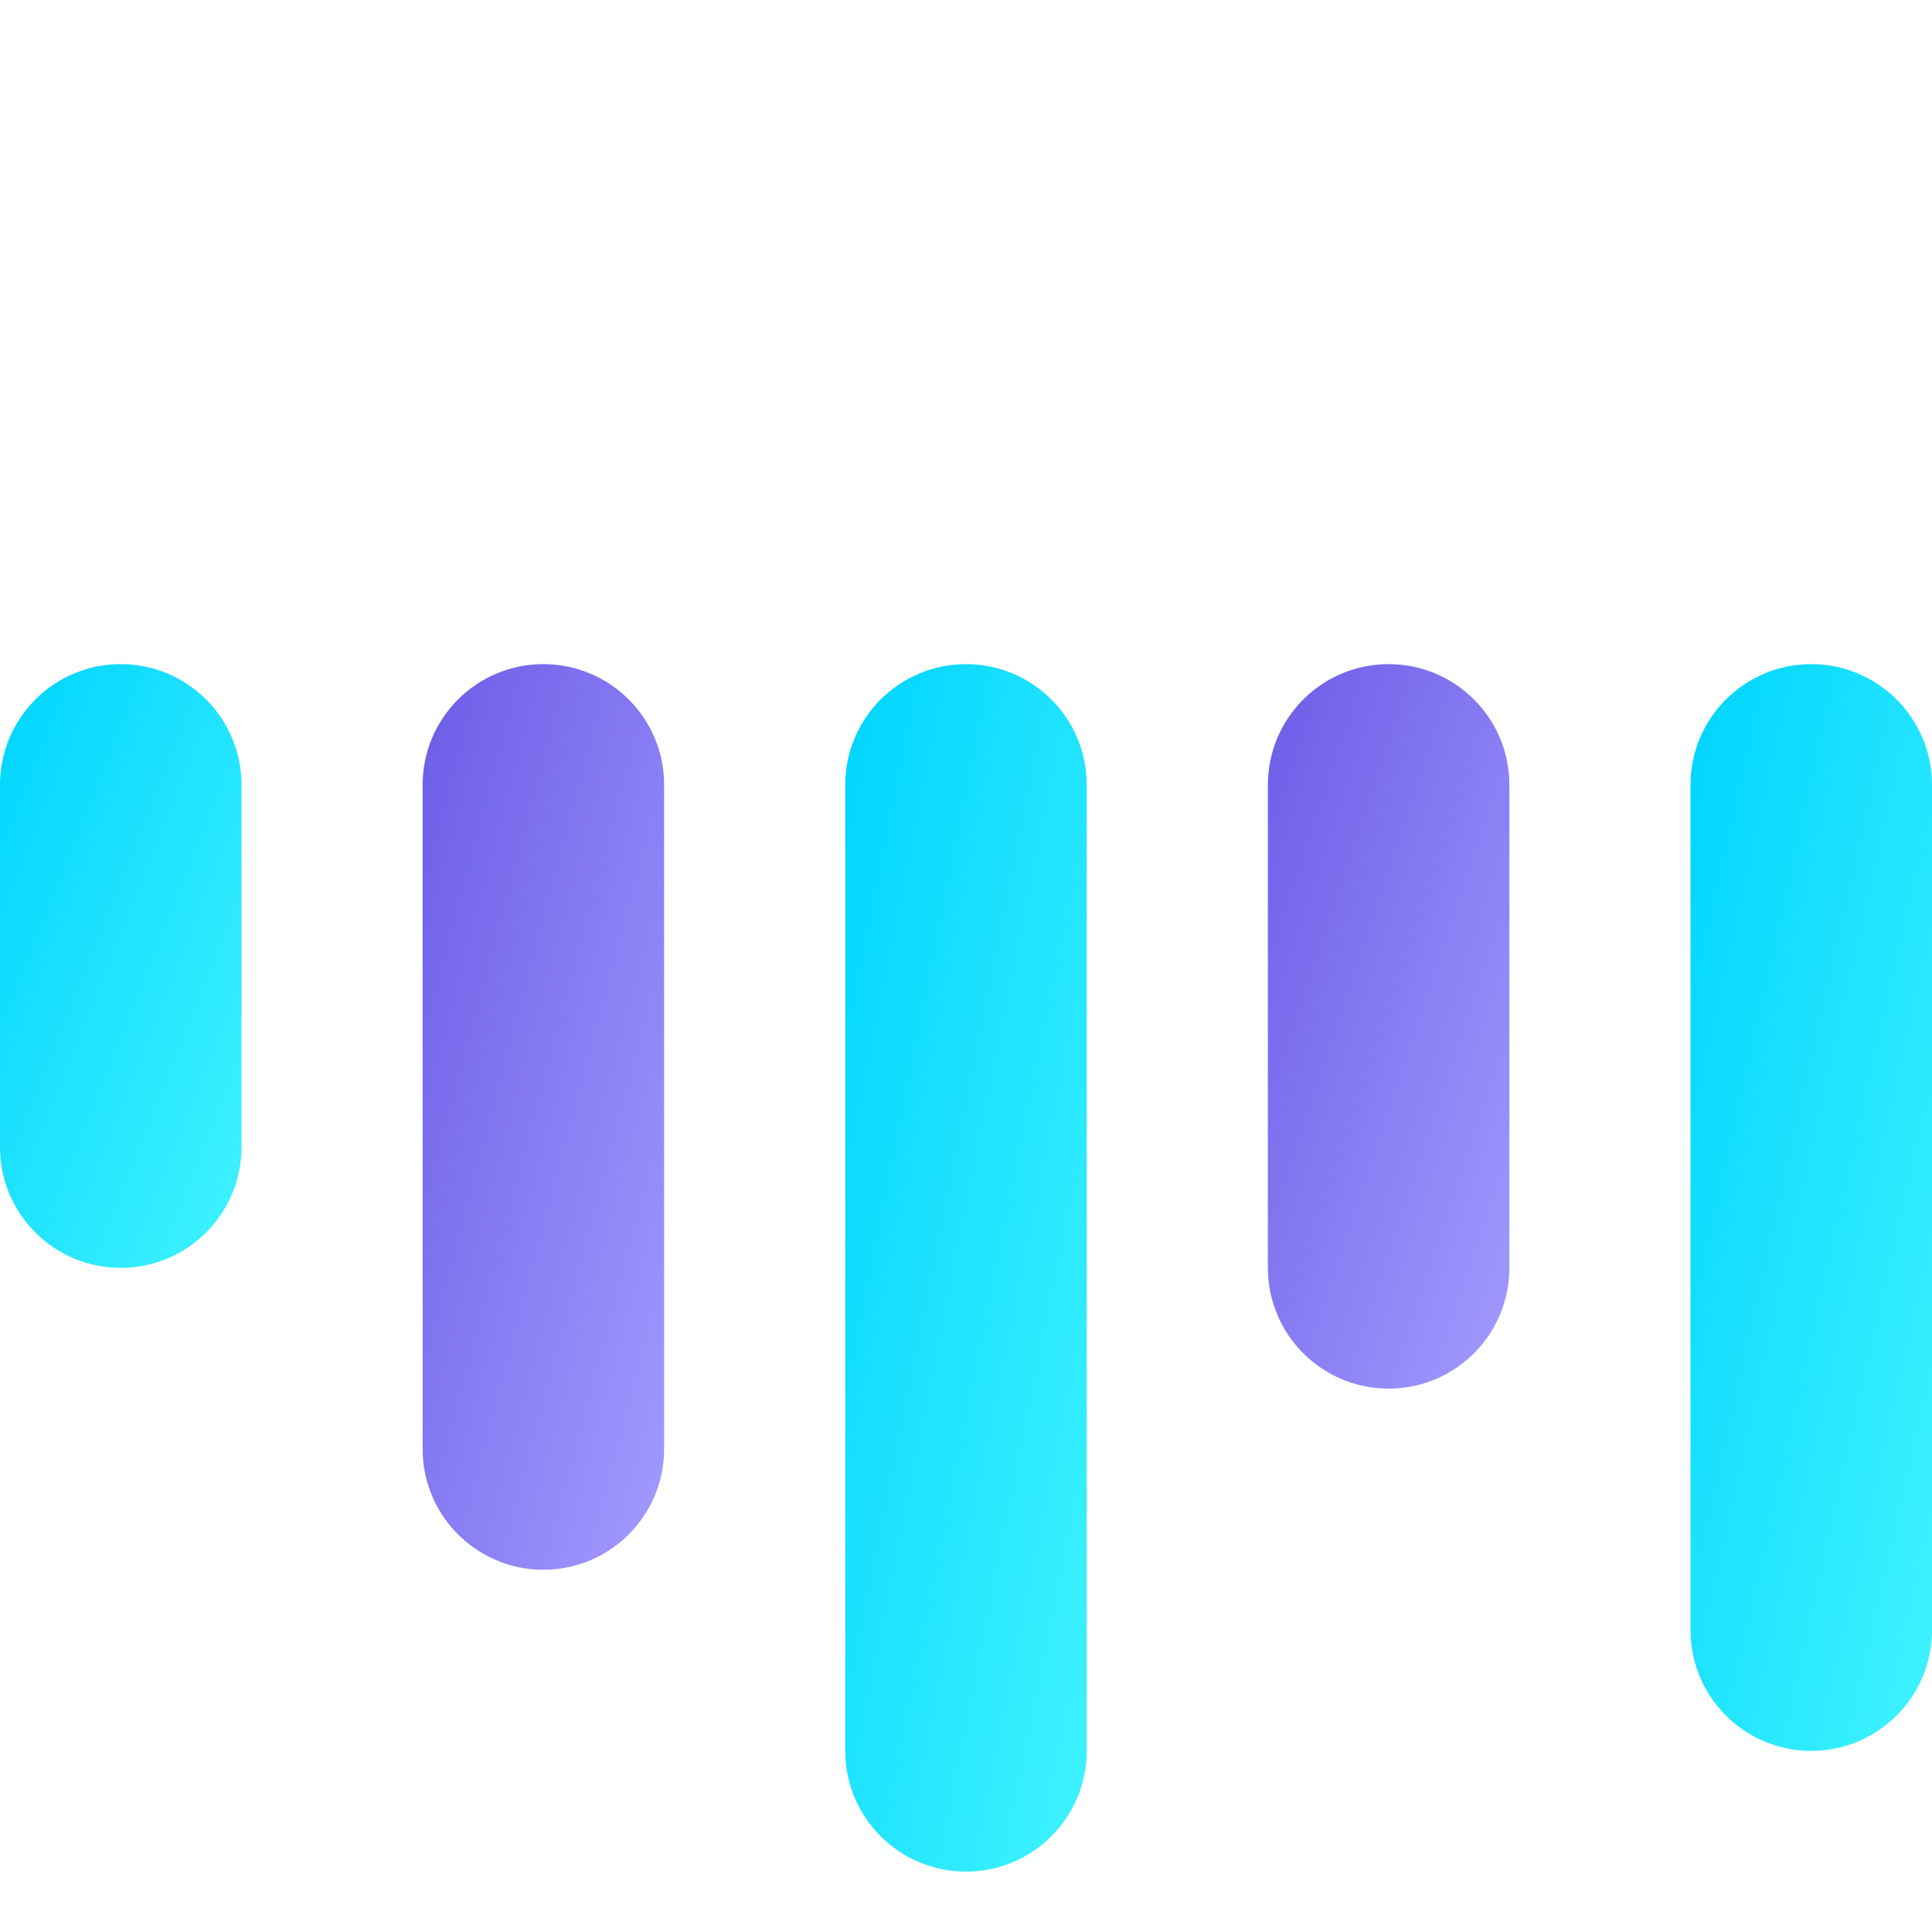
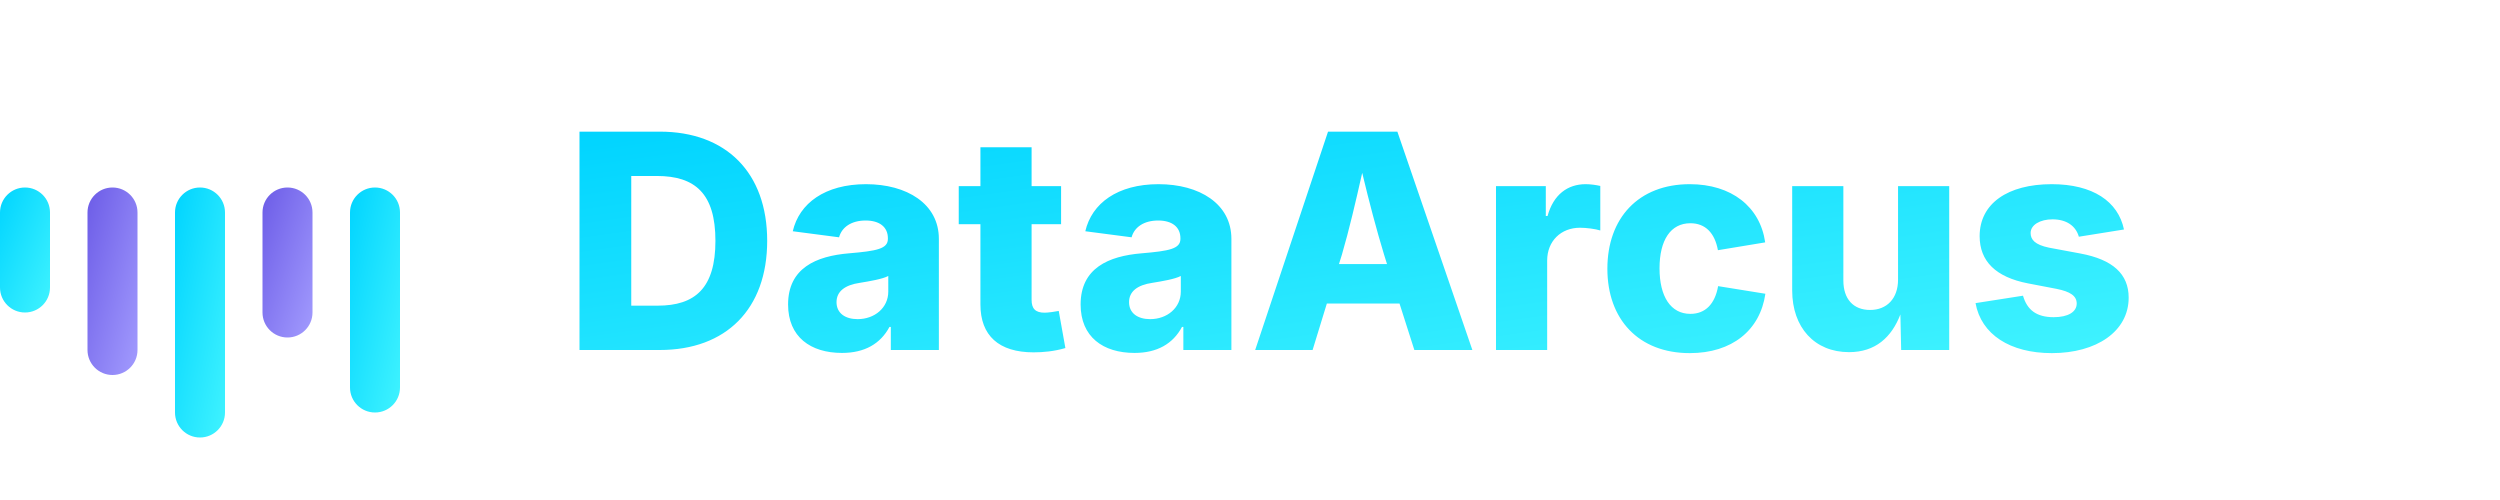
- <svg xmlns="http://www.w3.org/2000/svg" width="32" height="32" viewBox="0 0 32 32">
+ <svg xmlns="http://www.w3.org/2000/svg" width="200" height="40" viewBox="0 0 200 40">
  <defs>
    <linearGradient id="logoPrimaryGradient" x1="0%" y1="0%" x2="100%" y2="100%">
      <stop offset="0%" style="stop-color:#00d4ff;" />
      <stop offset="100%" style="stop-color:#40f3ff;" />
    </linearGradient>
    <linearGradient id="logoAccentGradient" x1="0%" y1="0%" x2="100%" y2="100%">
      <stop offset="0%" style="stop-color:#6c5ce7;" />
      <stop offset="100%" style="stop-color:#a29bfe;" />
    </linearGradient>
+     <linearGradient id="logoTextGradient" x1="0%" y1="0%" x2="100%" y2="100%">
+       <stop offset="0%" style="stop-color:#00d4ff;" />
+       <stop offset="100%" style="stop-color:#40f3ff;" />
+     </linearGradient>
  </defs>
-   <g id="Icon">
-     <rect x="0" y="11" width="4" height="10" rx="2" fill="url(#logoPrimaryGradient)">
+   <g id="Icon" transform="translate(0, 0)">
+     <rect x="0" y="15" width="4" height="10" rx="2" fill="url(#logoPrimaryGradient)">
      <animate attributeName="height" values="10;22;10" begin="0s" dur="1.5s" repeatCount="indefinite" />
-       <animate attributeName="y" values="11;5;11" begin="0s" dur="1.5s" repeatCount="indefinite" />
+       <animate attributeName="y" values="15;9;15" begin="0s" dur="1.5s" repeatCount="indefinite" />
    </rect>
-     <rect x="7" y="11" width="4" height="15" rx="2" fill="url(#logoAccentGradient)">
+     <rect x="7" y="15" width="4" height="15" rx="2" fill="url(#logoAccentGradient)">
      <animate attributeName="height" values="15;28;15" begin="0.2s" dur="1.5s" repeatCount="indefinite" />
-       <animate attributeName="y" values="11;2;11" begin="0.2s" dur="1.5s" repeatCount="indefinite" />
+       <animate attributeName="y" values="15;6;15" begin="0.2s" dur="1.5s" repeatCount="indefinite" />
    </rect>
-     <rect x="14" y="11" width="4" height="20" rx="2" fill="url(#logoPrimaryGradient)">
+     <rect x="14" y="15" width="4" height="20" rx="2" fill="url(#logoPrimaryGradient)">
      <animate attributeName="height" values="20;32;20" begin="0.4s" dur="1.5s" repeatCount="indefinite" />
-       <animate attributeName="y" values="11;0;11" begin="0.4s" dur="1.5s" repeatCount="indefinite" />
+       <animate attributeName="y" values="15;4;15" begin="0.4s" dur="1.5s" repeatCount="indefinite" />
    </rect>
-     <rect x="21" y="11" width="4" height="12" rx="2" fill="url(#logoAccentGradient)">
+     <rect x="21" y="15" width="4" height="12" rx="2" fill="url(#logoAccentGradient)">
      <animate attributeName="height" values="12;24;12" begin="0.6s" dur="1.5s" repeatCount="indefinite" />
-       <animate attributeName="y" values="11;4;11" begin="0.6s" dur="1.5s" repeatCount="indefinite" />
+       <animate attributeName="y" values="15;8;15" begin="0.6s" dur="1.5s" repeatCount="indefinite" />
    </rect>
-     <rect x="28" y="11" width="4" height="18" rx="2" fill="url(#logoPrimaryGradient)">
+     <rect x="28" y="15" width="4" height="18" rx="2" fill="url(#logoPrimaryGradient)">
      <animate attributeName="height" values="18;30;18" begin="0.8s" dur="1.5s" repeatCount="indefinite" />
-       <animate attributeName="y" values="11;1;11" begin="0.8s" dur="1.5s" repeatCount="indefinite" />
+       <animate attributeName="y" values="15;5;15" begin="0.8s" dur="1.5s" repeatCount="indefinite" />
    </rect>
  </g>
+   <text x="45" y="28" font-family="Inter, Arial, sans-serif" font-size="24" font-weight="800" fill="url(#logoTextGradient)">
+     DataArcus
+   </text>
</svg>
